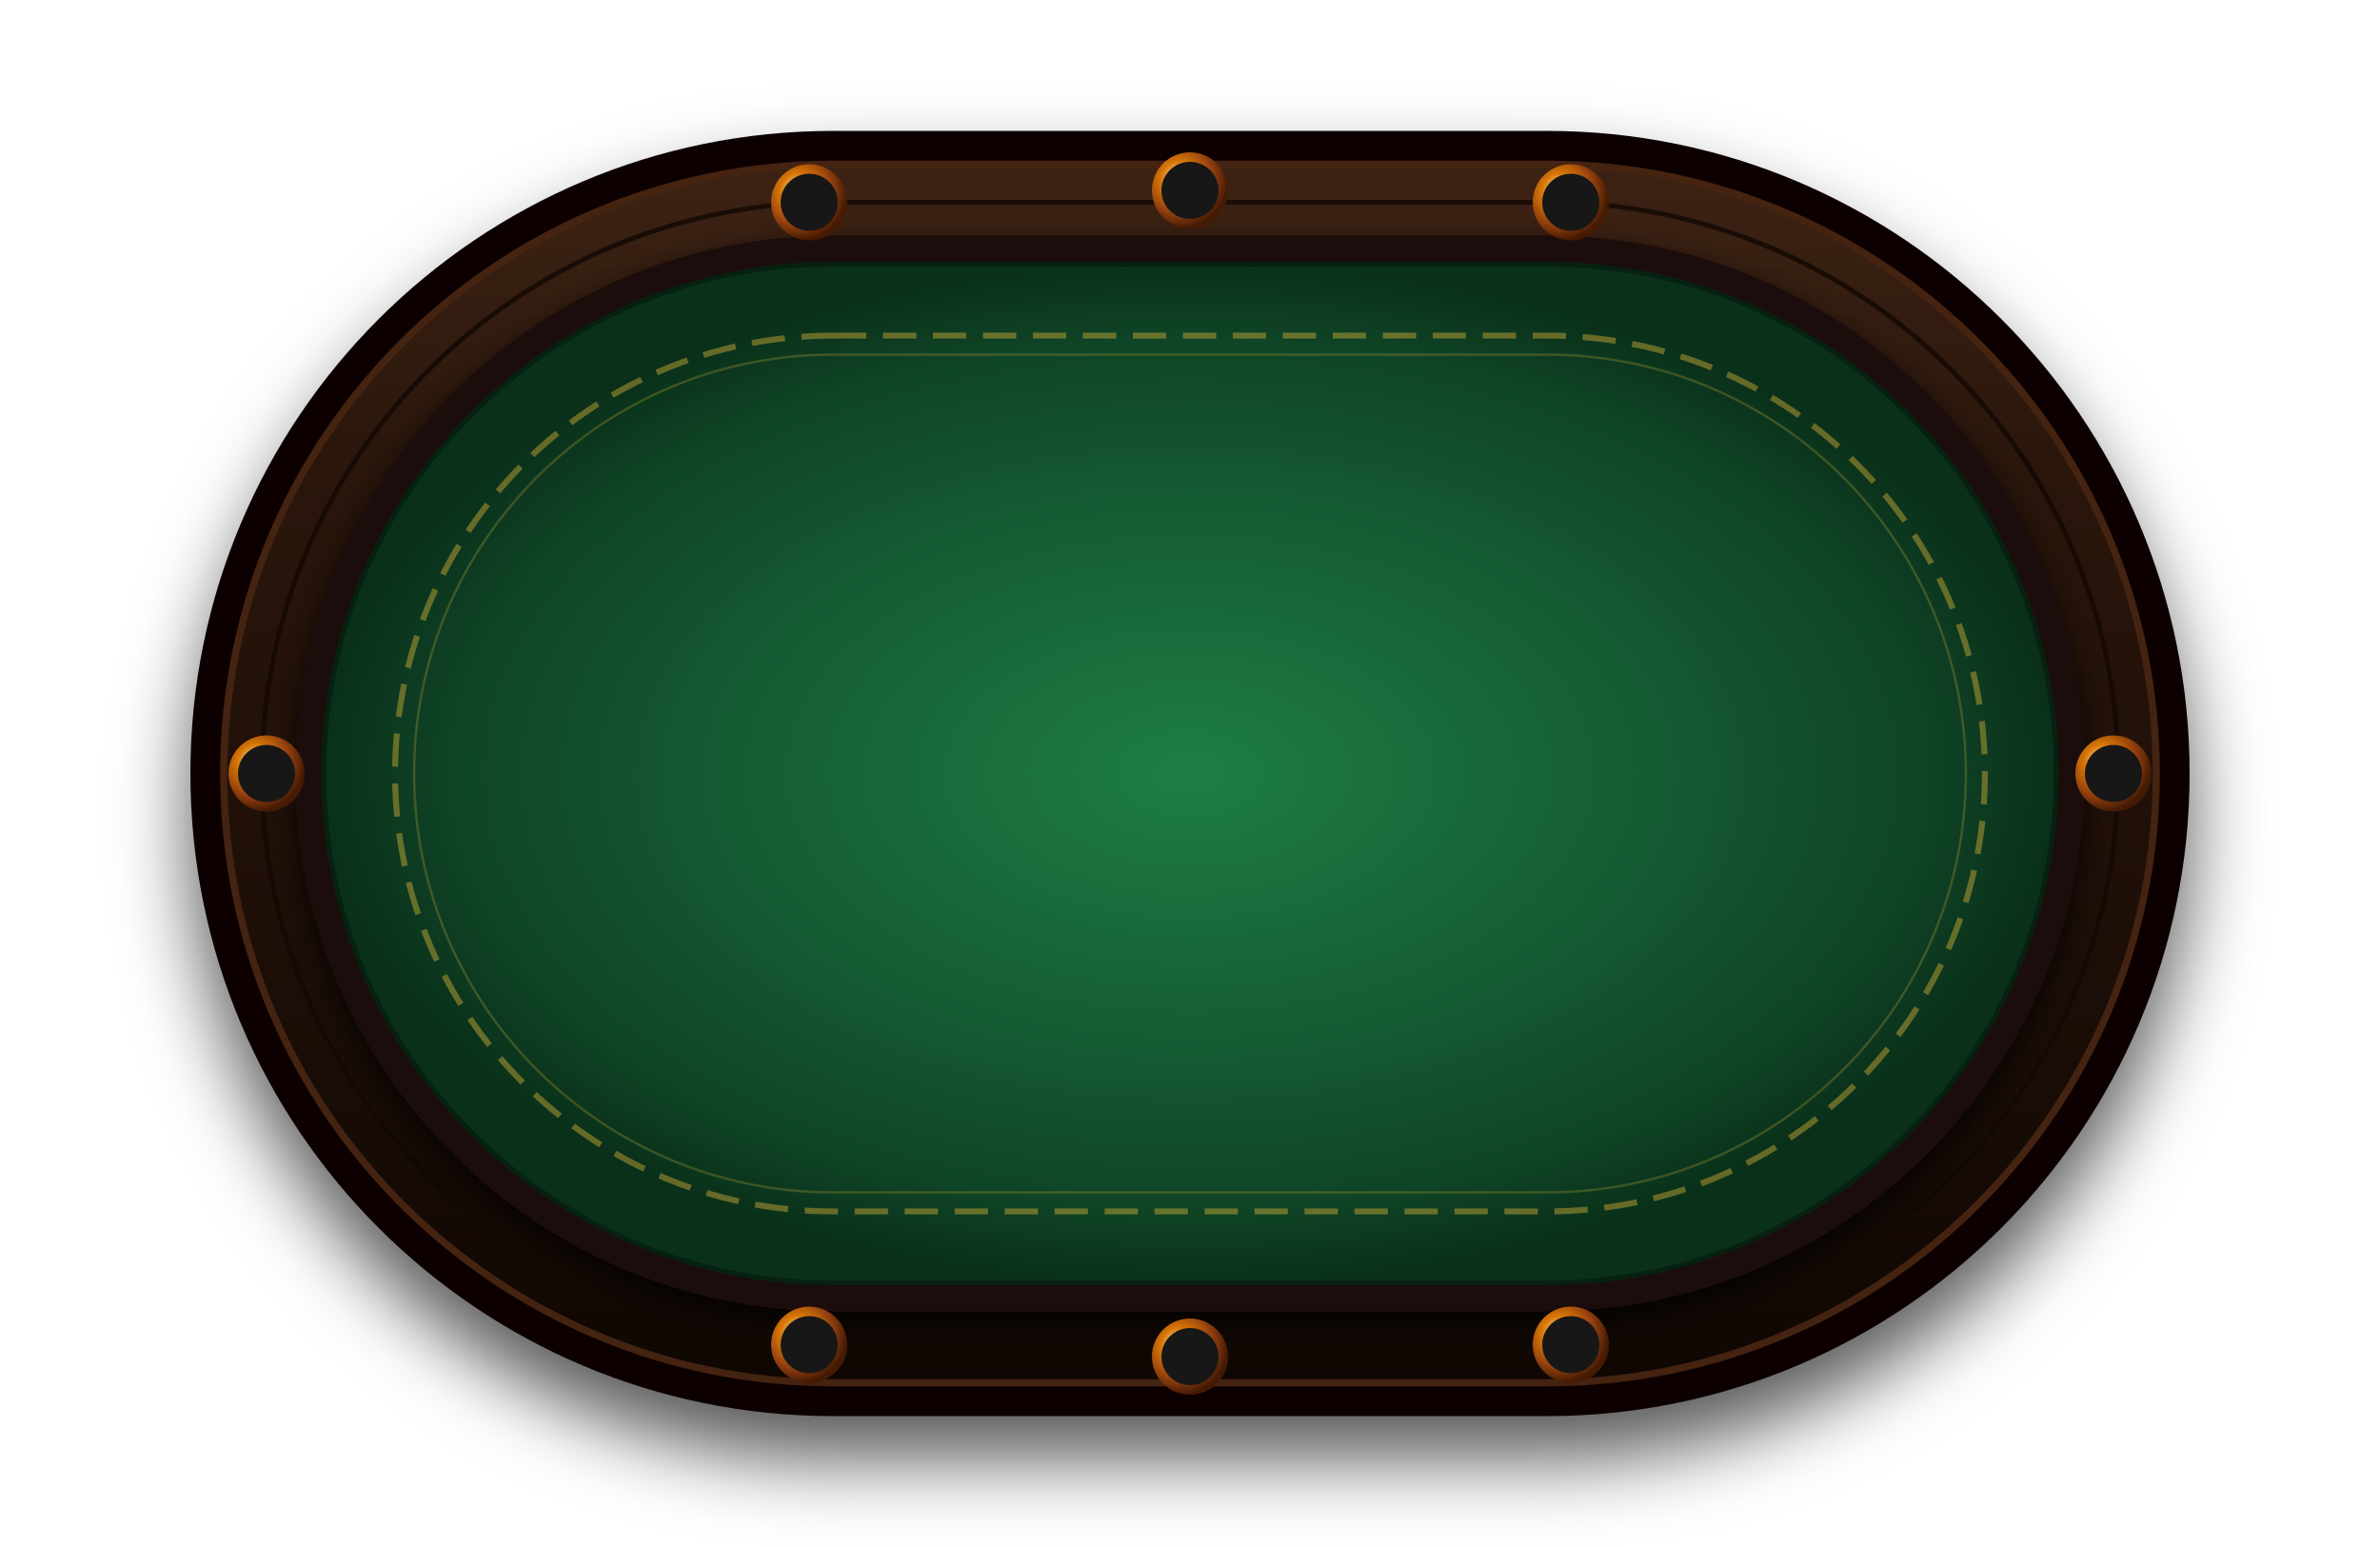
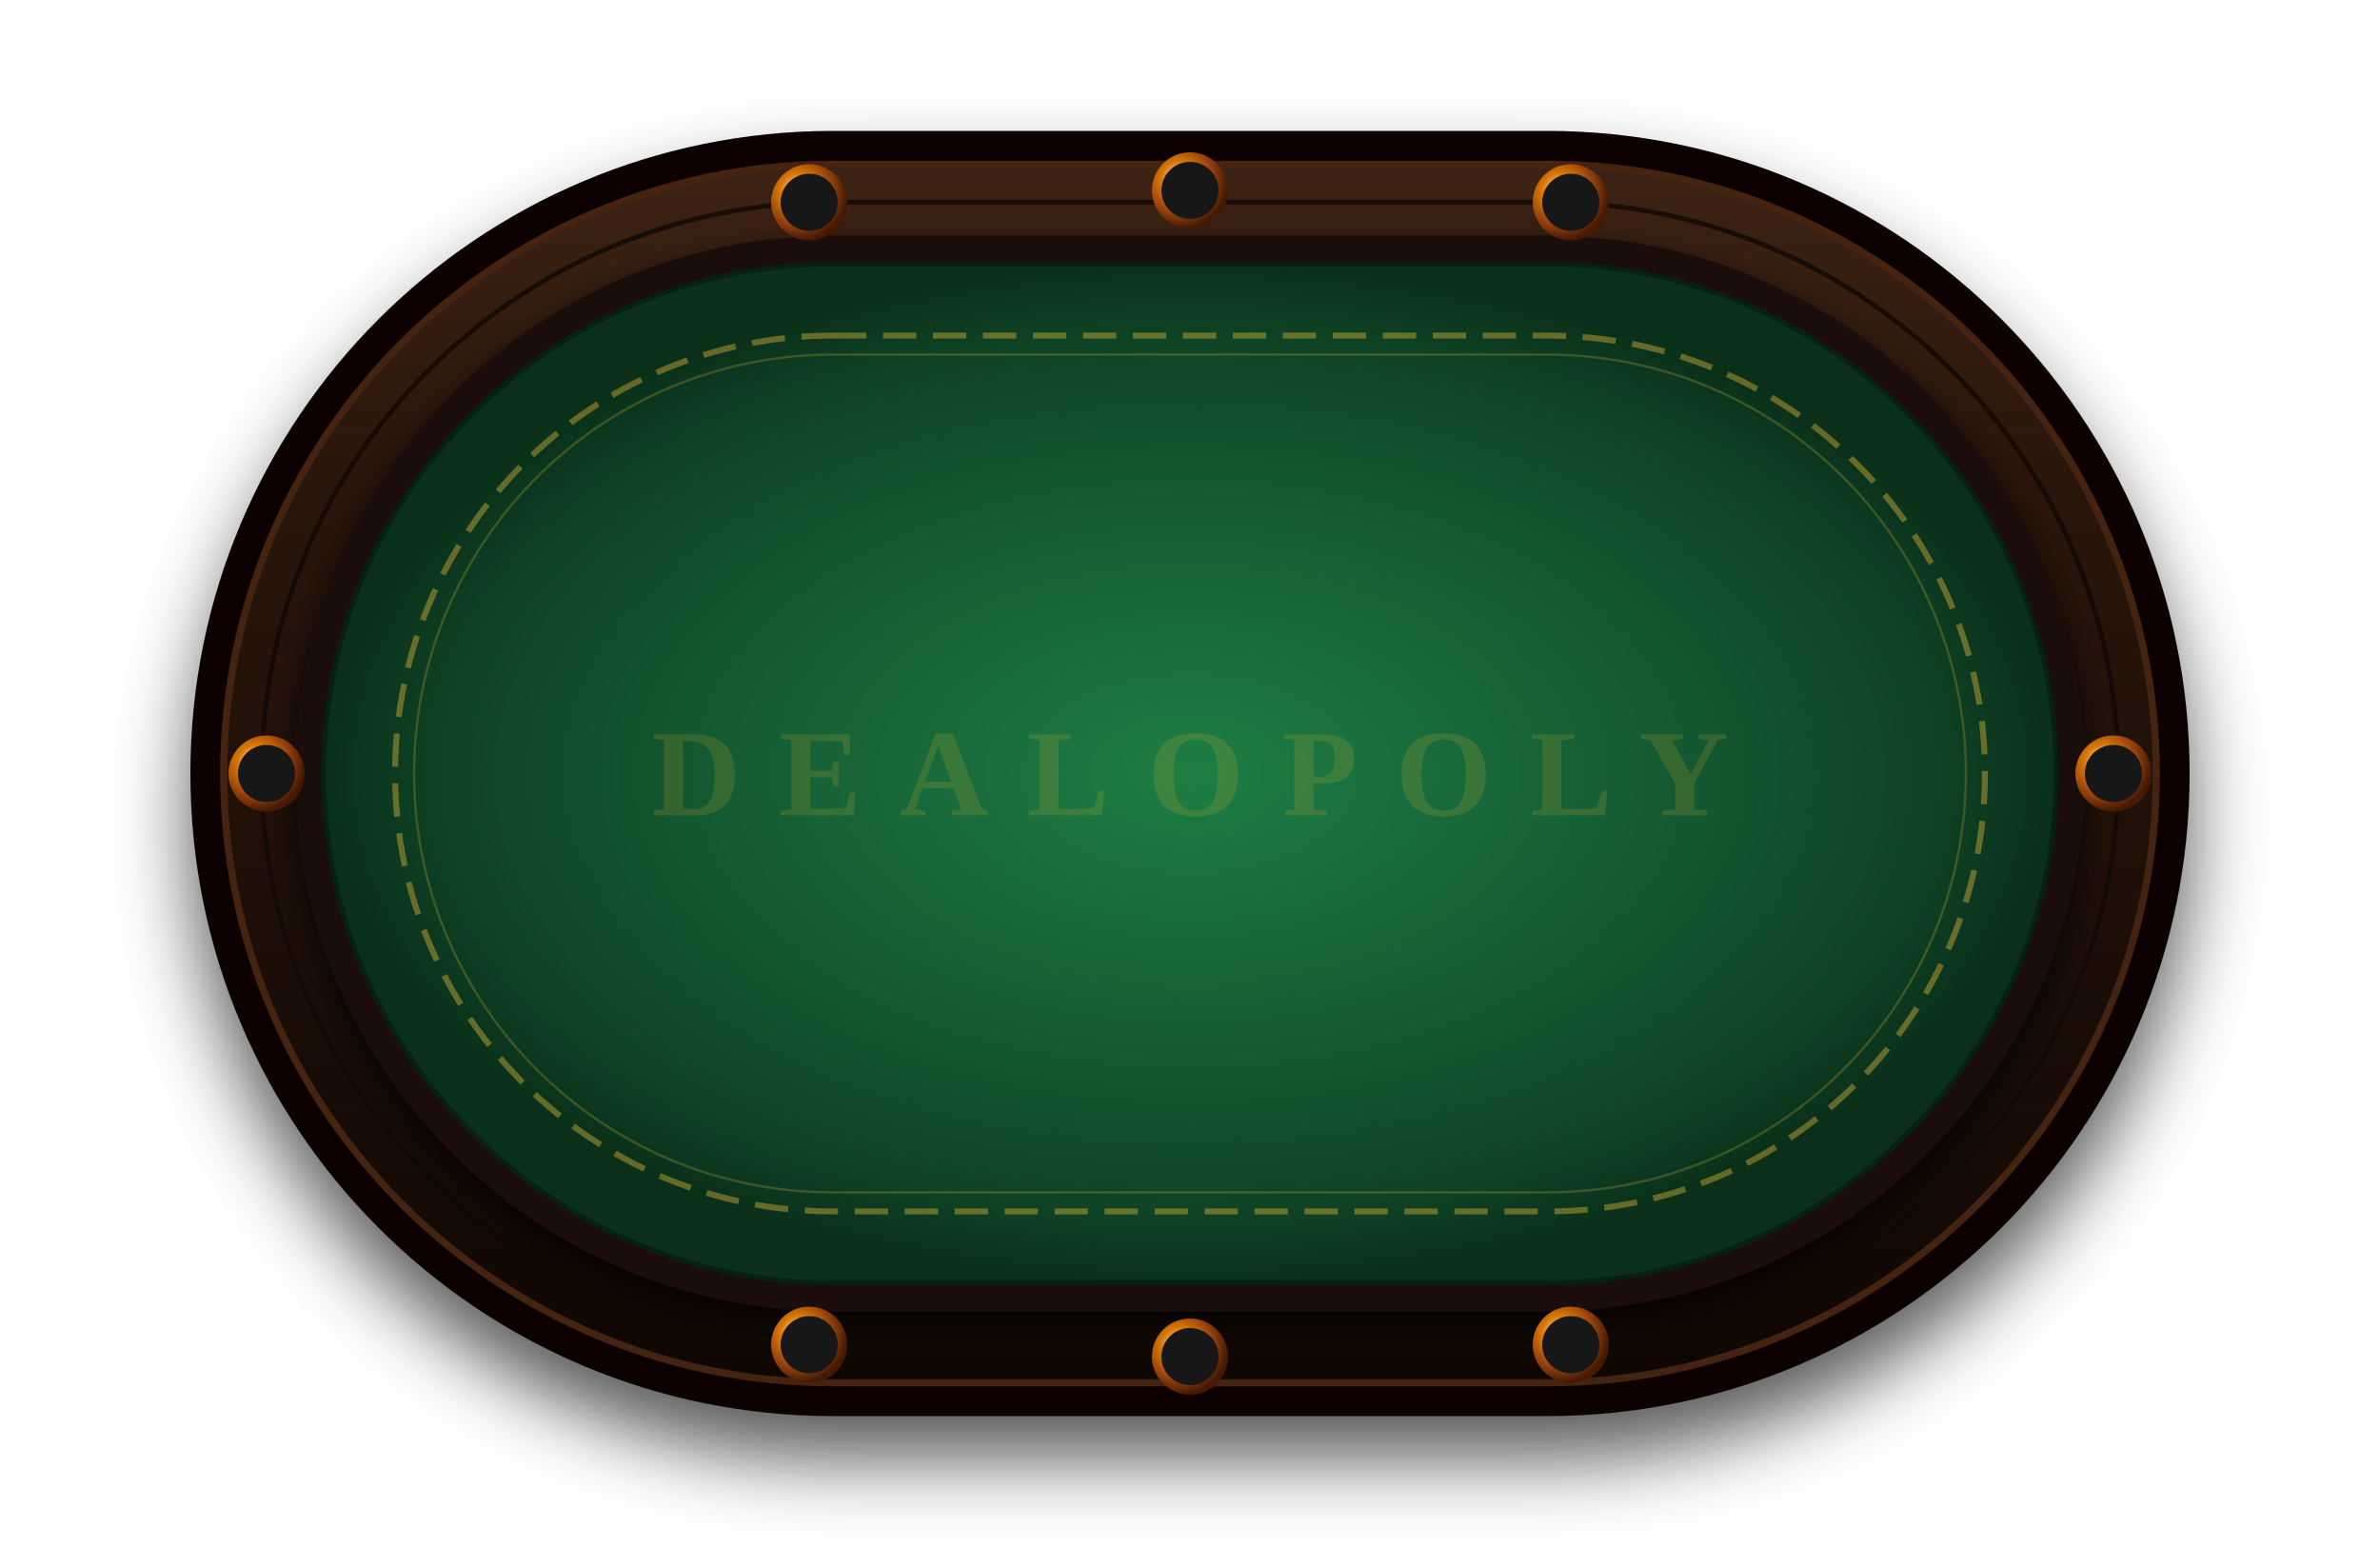
<svg xmlns="http://www.w3.org/2000/svg" viewBox="0 0 1000 650" width="100%" height="100%" style="max-width: 100%; height: auto; display: block; margin: auto;">
  <defs>
    <radialGradient id="railWood" cx="50%" cy="50%" r="50%" fx="30%" fy="30%">
      <stop offset="0%" stop-color="#2a150c" />
      <stop offset="70%" stop-color="#140804" />
      <stop offset="100%" stop-color="#080301" />
    </radialGradient>
    <linearGradient id="leatherArmrest" x1="0%" y1="0%" x2="0%" y2="100%">
      <stop offset="0%" stop-color="#3d2314" />
      <stop offset="25%" stop-color="#2a160b" />
      <stop offset="75%" stop-color="#190c06" />
      <stop offset="100%" stop-color="#0f0703" />
    </linearGradient>
    <radialGradient id="greenFelt" cx="50%" cy="50%" r="50%">
      <stop offset="0%" stop-color="#1e7e44" />
      <stop offset="55%" stop-color="#145a32" />
      <stop offset="85%" stop-color="#0f4426" />
      <stop offset="100%" stop-color="#0a301a" />
    </radialGradient>
    <radialGradient id="brassCup" cx="35%" cy="35%" r="65%">
      <stop offset="0%" stop-color="#fef3c7" />
      <stop offset="35%" stop-color="#d97706" />
      <stop offset="70%" stop-color="#92400e" />
      <stop offset="100%" stop-color="#451a03" />
    </radialGradient>
    <filter id="tableShadow" x="-10%" y="-10%" width="130%" height="130%">
      <feDropShadow dx="0" dy="18" stdDeviation="16" flood-color="#000000" flood-opacity="0.65" />
    </filter>
    <filter id="railInnerGlow" x="-10%" y="-10%" width="120%" height="120%">
      <feDropShadow dx="0" dy="5" stdDeviation="6" flood-color="#000000" flood-opacity="0.75" />
    </filter>
  </defs>
  <g filter="url(#tableShadow)">
    <rect x="80" y="55" width="840" height="540" rx="270" fill="url(#railWood)" />
  </g>
  <rect x="94" y="69" width="812" height="512" rx="256" fill="url(#leatherArmrest)" stroke="#452311" stroke-width="3" />
  <rect x="110" y="85" width="780" height="480" rx="240" fill="none" stroke="#120803" stroke-width="2" opacity="0.8" />
  <rect x="124" y="99" width="752" height="452" rx="226" fill="#1f1008" filter="url(#railInnerGlow)" />
  <rect x="136" y="111" width="728" height="428" rx="214" fill="url(#greenFelt)" stroke="#062111" stroke-width="2" />
  <rect x="166" y="141" width="668" height="368" rx="184" fill="none" stroke="#d4af37" stroke-width="2.5" stroke-dasharray="14 7" opacity="0.45" />
  <rect x="174" y="149" width="652" height="352" rx="176" fill="none" stroke="#d4af37" stroke-width="1" opacity="0.25" />
  <circle cx="340" cy="85" r="16" fill="url(#brassCup)" />
  <circle cx="340" cy="85" r="12" fill="#171717" />
  <circle cx="500" cy="80" r="16" fill="url(#brassCup)" />
  <circle cx="500" cy="80" r="12" fill="#171717" />
  <circle cx="660" cy="85" r="16" fill="url(#brassCup)" />
  <circle cx="660" cy="85" r="12" fill="#171717" />
  <circle cx="340" cy="565" r="16" fill="url(#brassCup)" />
  <circle cx="340" cy="565" r="12" fill="#171717" />
  <circle cx="500" cy="570" r="16" fill="url(#brassCup)" />
  <circle cx="500" cy="570" r="12" fill="#171717" />
  <circle cx="660" cy="565" r="16" fill="url(#brassCup)" />
  <circle cx="660" cy="565" r="12" fill="#171717" />
  <circle cx="112" cy="325" r="16" fill="url(#brassCup)" />
  <circle cx="112" cy="325" r="12" fill="#171717" />
  <circle cx="888" cy="325" r="16" fill="url(#brassCup)" />
  <circle cx="888" cy="325" r="12" fill="#171717" />
+   <text x="500" y="325" text-anchor="middle" dominant-baseline="central" font-family="Georgia, 'Times New Roman', serif" font-size="52" font-weight="700" letter-spacing="16" fill="#d4af37" fill-opacity="0.18">DEALOPOLY</text>
</svg>
